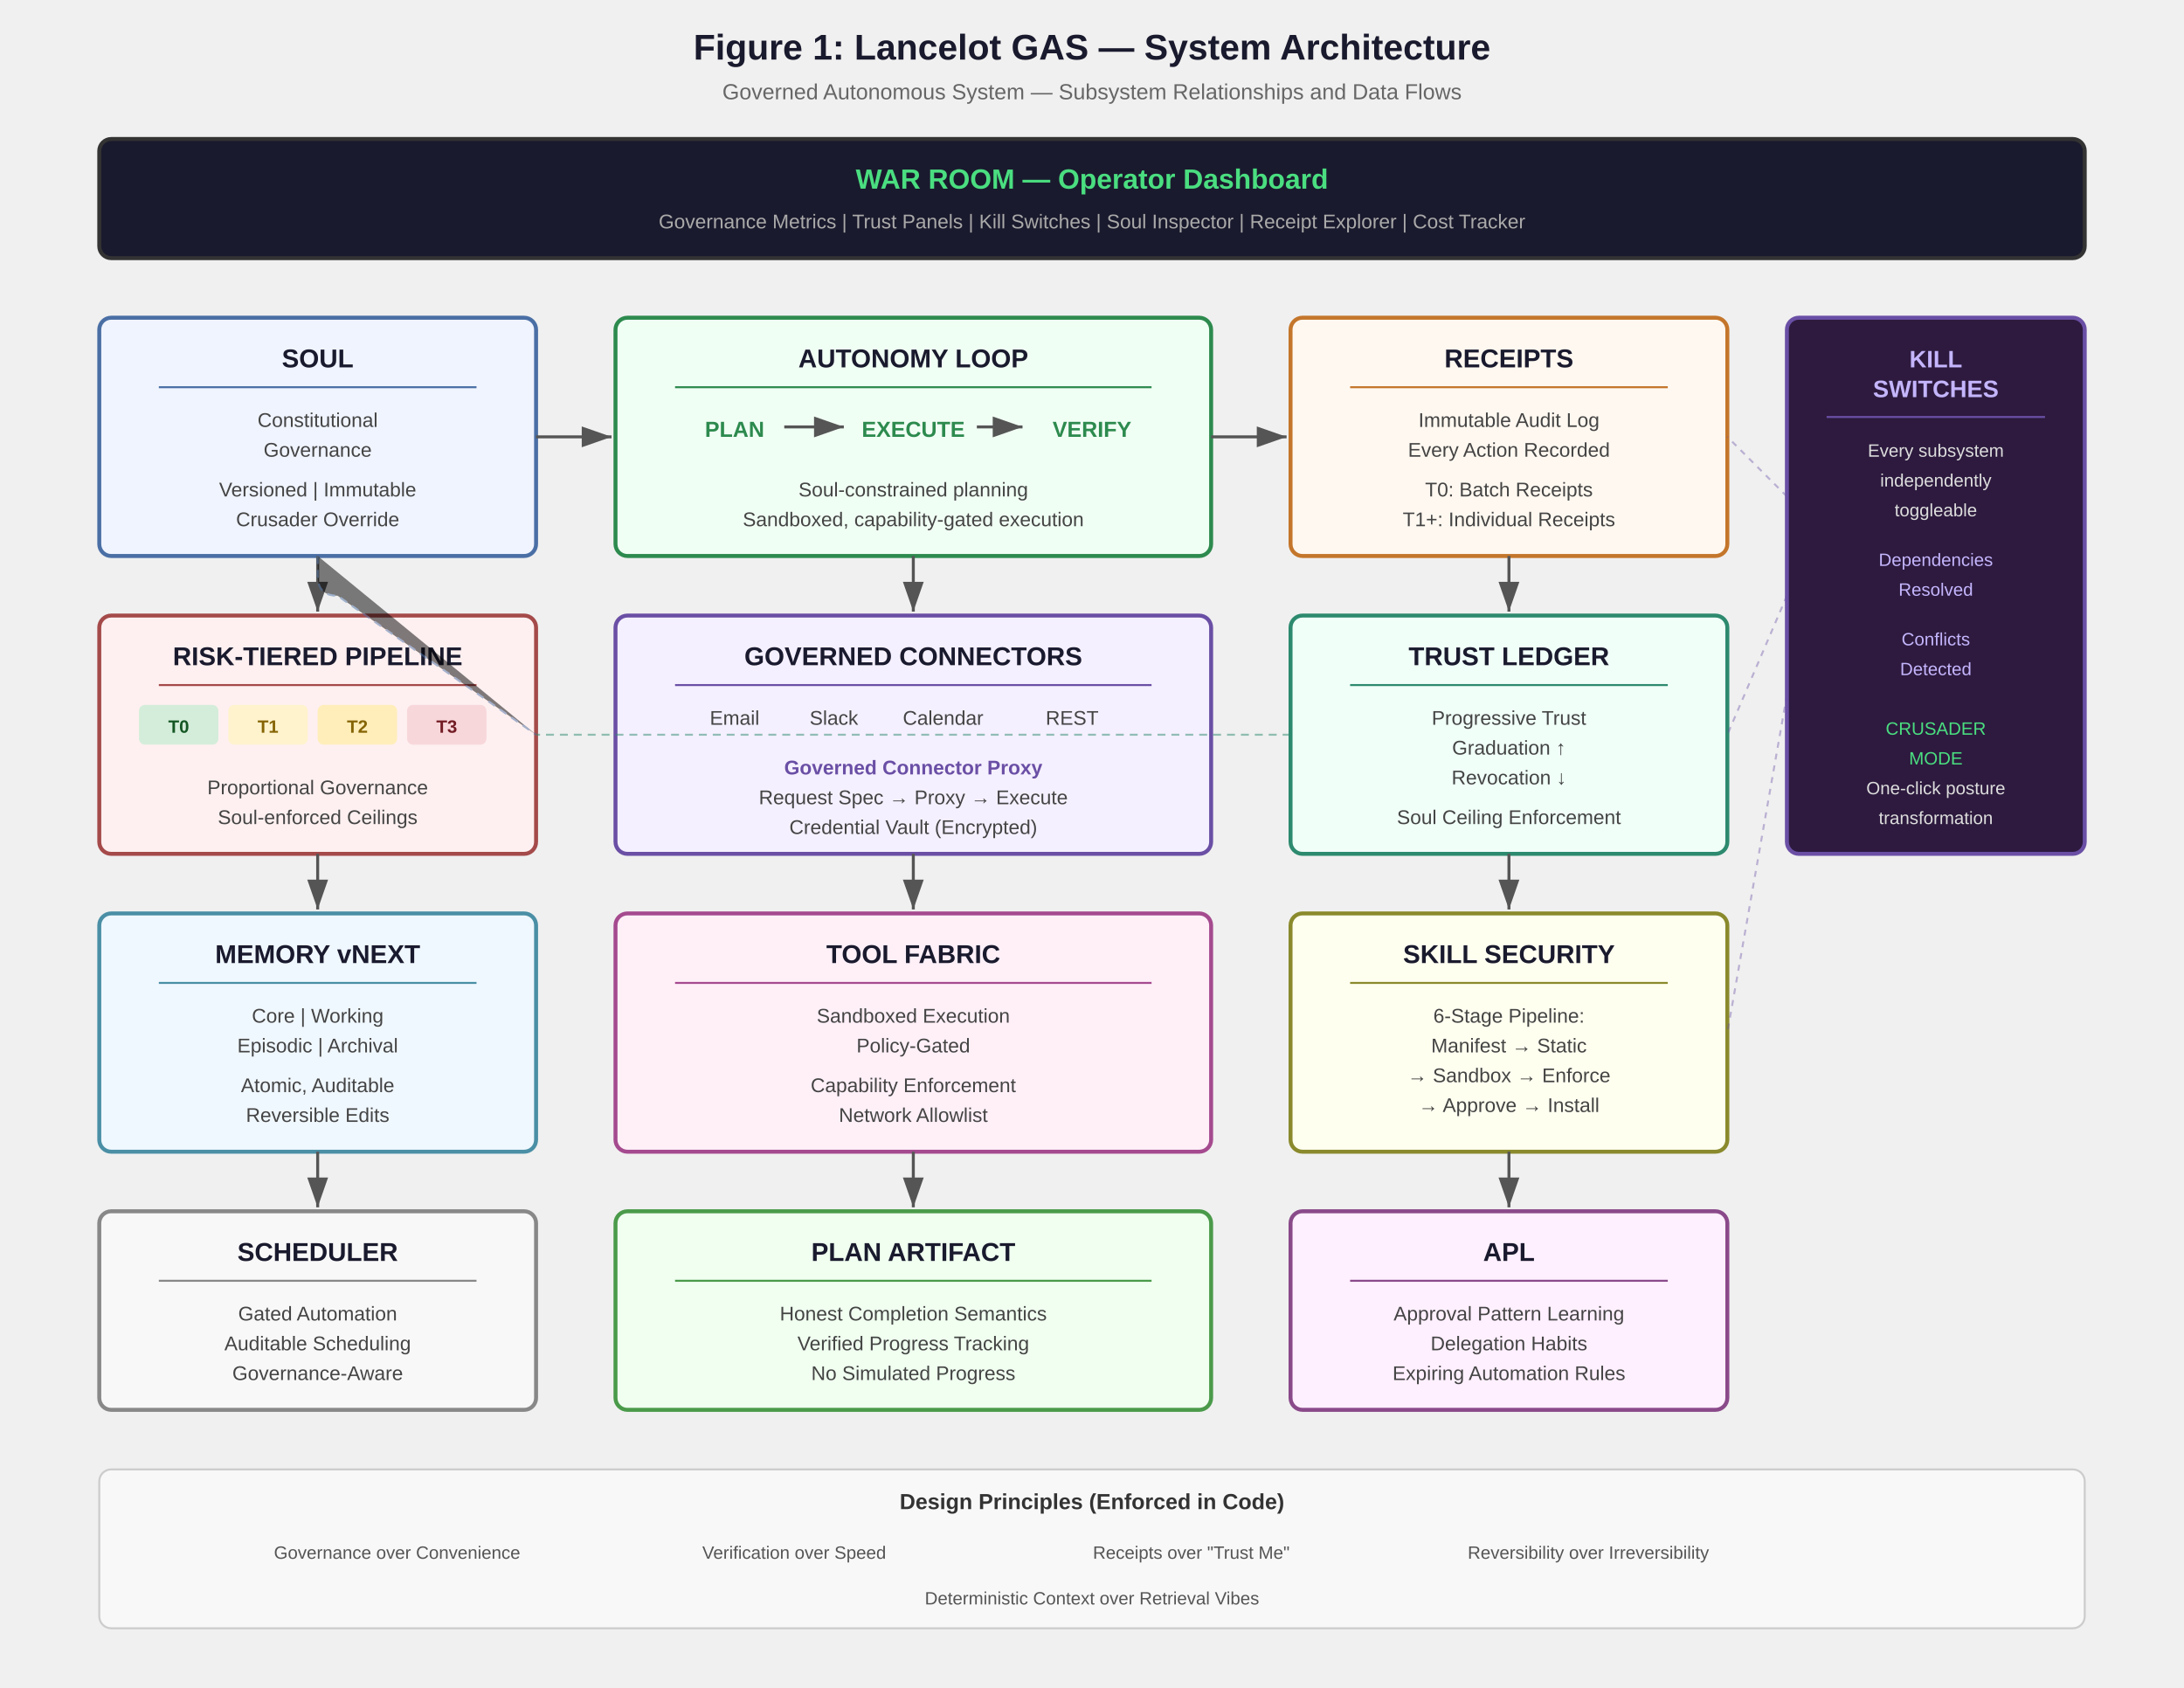
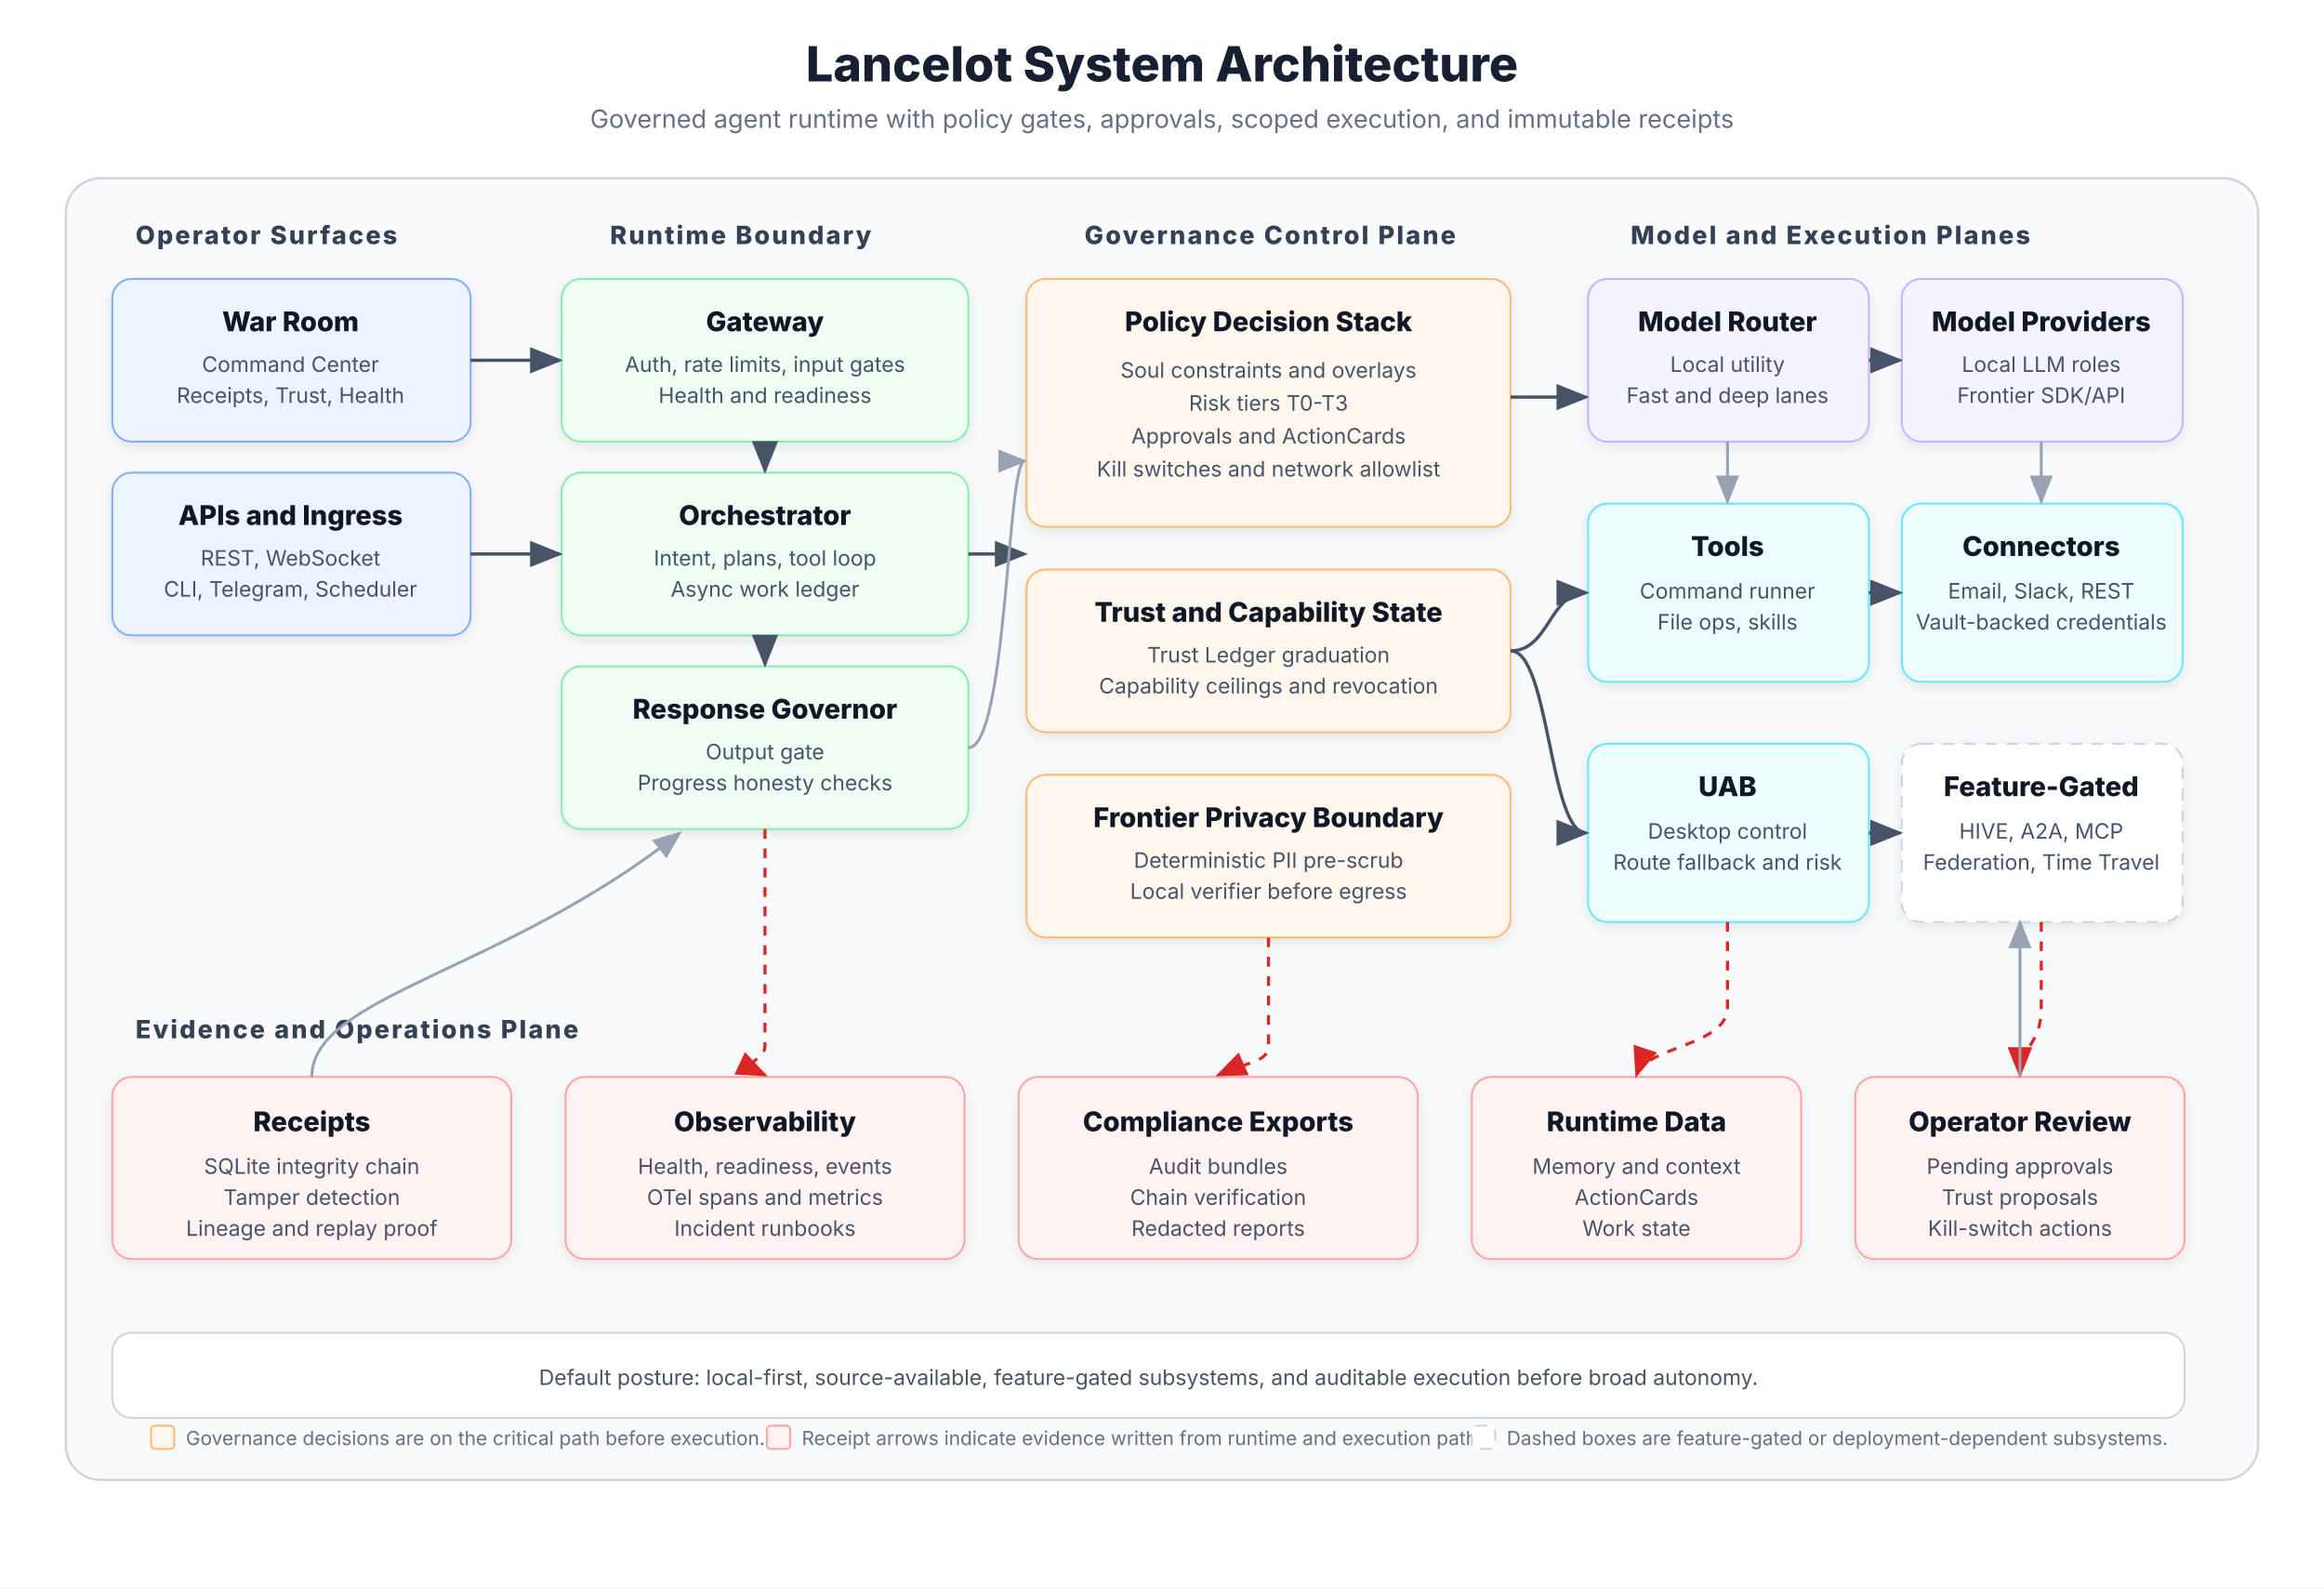
- <svg xmlns="http://www.w3.org/2000/svg" viewBox="0 0 1100 850" font-family="Arial, sans-serif">
+ <svg xmlns="http://www.w3.org/2000/svg" viewBox="0 0 1200 820" role="img" aria-labelledby="title desc">
  <defs>
-     <marker id="arrow" markerWidth="10" markerHeight="7" refX="10" refY="3.5" orient="auto">
-       <polygon points="0 0, 10 3.5, 0 7" fill="#555" />
+     <style>
+       text { font-family: Inter, Segoe UI, Arial, sans-serif; fill: #172033; }
+       .title { font-size: 25px; font-weight: 760; }
+       .subtitle { font-size: 13px; fill: #667085; }
+       .band-title { font-size: 13px; font-weight: 760; letter-spacing: .08em; text-transform: uppercase; fill: #344054; }
+       .box-title { font-size: 14px; font-weight: 760; fill: #101828; }
+       .small { font-size: 11px; fill: #475467; }
+       .tiny { font-size: 10px; fill: #667085; }
+       .label { font-size: 10px; font-weight: 700; fill: #344054; }
+       .pill { font-size: 10px; font-weight: 700; fill: #344054; }
+       .outer { fill: #f8fafc; stroke: #d0d5dd; stroke-width: 1.2; }
+       .surface { fill: #eef4ff; stroke: #84adff; }
+       .runtime { fill: #f0fdf4; stroke: #86efac; }
+       .governance { fill: #fff7ed; stroke: #fdba74; }
+       .model { fill: #f5f3ff; stroke: #c4b5fd; }
+       .execution { fill: #ecfeff; stroke: #67e8f9; }
+       .evidence { fill: #fef2f2; stroke: #fca5a5; }
+       .feature { fill: #ffffff; stroke: #cbd5e1; stroke-dasharray: 6 5; }
+       .arrow { stroke: #475467; stroke-width: 1.7; fill: none; marker-end: url(#arrow); }
+       .soft-arrow { stroke: #98a2b3; stroke-width: 1.5; fill: none; marker-end: url(#soft-arrow); }
+       .receipt-arrow { stroke: #dc2626; stroke-width: 1.6; fill: none; marker-end: url(#receipt-arrow); stroke-dasharray: 5 5; }
+     </style>
+     <marker id="arrow" markerWidth="10" markerHeight="8" refX="9" refY="4" orient="auto">
+       <path d="M0,0 L10,4 L0,8 Z" fill="#475467" />
    </marker>
+     <marker id="soft-arrow" markerWidth="10" markerHeight="8" refX="9" refY="4" orient="auto">
+       <path d="M0,0 L10,4 L0,8 Z" fill="#98a2b3" />
+     </marker>
+     <marker id="receipt-arrow" markerWidth="10" markerHeight="8" refX="9" refY="4" orient="auto">
+       <path d="M0,0 L10,4 L0,8 Z" fill="#dc2626" />
+     </marker>
+     <filter id="shadow" x="-12%" y="-12%" width="124%" height="124%">
+       <feDropShadow dx="0" dy="2" stdDeviation="3" flood-color="#0f172a" flood-opacity=".09" />
+     </filter>
  </defs>
-   <text x="550" y="30" text-anchor="middle" font-size="18" font-weight="bold" fill="#1a1a2e">Figure 1: Lancelot GAS — System Architecture</text>
-   <text x="550" y="50" text-anchor="middle" font-size="11" fill="#666">Governed Autonomous System — Subsystem Relationships and Data Flows</text>
-   <rect x="50" y="70" width="1000" height="60" rx="6" fill="#1a1a2e" stroke="#333" stroke-width="2" />
-   <text x="550" y="95" text-anchor="middle" font-size="14" font-weight="bold" fill="#4ade80">WAR ROOM — Operator Dashboard</text>
-   <text x="550" y="115" text-anchor="middle" font-size="10" fill="#aaa">Governance Metrics | Trust Panels | Kill Switches | Soul Inspector | Receipt Explorer | Cost Tracker</text>
-   <rect x="50" y="160" width="220" height="120" rx="6" fill="#f0f4ff" stroke="#4a6fa5" stroke-width="2" />
-   <text x="160" y="185" text-anchor="middle" font-size="13" font-weight="bold" fill="#1a1a2e">SOUL</text>
-   <line x1="80" y1="195" x2="240" y2="195" stroke="#4a6fa5" stroke-width="1" />
-   <text x="160" y="215" text-anchor="middle" font-size="10" fill="#444">Constitutional</text>
-   <text x="160" y="230" text-anchor="middle" font-size="10" fill="#444">Governance</text>
-   <text x="160" y="250" text-anchor="middle" font-size="10" fill="#444">Versioned | Immutable</text>
-   <text x="160" y="265" text-anchor="middle" font-size="10" fill="#444">Crusader Override</text>
-   <rect x="310" y="160" width="300" height="120" rx="6" fill="#f0fff4" stroke="#2d8a4e" stroke-width="2" />
-   <text x="460" y="185" text-anchor="middle" font-size="13" font-weight="bold" fill="#1a1a2e">AUTONOMY LOOP</text>
-   <line x1="340" y1="195" x2="580" y2="195" stroke="#2d8a4e" stroke-width="1" />
-   <text x="370" y="220" text-anchor="middle" font-size="11" fill="#2d8a4e" font-weight="bold">PLAN</text>
-   <text x="460" y="220" text-anchor="middle" font-size="11" fill="#2d8a4e" font-weight="bold">EXECUTE</text>
-   <text x="550" y="220" text-anchor="middle" font-size="11" fill="#2d8a4e" font-weight="bold">VERIFY</text>
-   <path d="M395 215 L425 215" stroke="#555" stroke-width="1.5" marker-end="url(#arrow)" />
-   <path d="M492 215 L515 215" stroke="#555" stroke-width="1.5" marker-end="url(#arrow)" />
-   <text x="460" y="250" text-anchor="middle" font-size="10" fill="#444">Soul-constrained planning</text>
-   <text x="460" y="265" text-anchor="middle" font-size="10" fill="#444">Sandboxed, capability-gated execution</text>
-   <rect x="650" y="160" width="220" height="120" rx="6" fill="#fff8f0" stroke="#c4762b" stroke-width="2" />
-   <text x="760" y="185" text-anchor="middle" font-size="13" font-weight="bold" fill="#1a1a2e">RECEIPTS</text>
-   <line x1="680" y1="195" x2="840" y2="195" stroke="#c4762b" stroke-width="1" />
-   <text x="760" y="215" text-anchor="middle" font-size="10" fill="#444">Immutable Audit Log</text>
-   <text x="760" y="230" text-anchor="middle" font-size="10" fill="#444">Every Action Recorded</text>
-   <text x="760" y="250" text-anchor="middle" font-size="10" fill="#444">T0: Batch Receipts</text>
-   <text x="760" y="265" text-anchor="middle" font-size="10" fill="#444">T1+: Individual Receipts</text>
-   <path d="M270 220 L308 220" stroke="#555" stroke-width="1.5" marker-end="url(#arrow)" />
-   <path d="M610 220 L648 220" stroke="#555" stroke-width="1.5" marker-end="url(#arrow)" />
-   <rect x="50" y="310" width="220" height="120" rx="6" fill="#fef0f0" stroke="#a54a4a" stroke-width="2" />
-   <text x="160" y="335" text-anchor="middle" font-size="13" font-weight="bold" fill="#1a1a2e">RISK-TIERED PIPELINE</text>
-   <line x1="80" y1="345" x2="240" y2="345" stroke="#a54a4a" stroke-width="1" />
-   <rect x="70" y="355" width="40" height="20" rx="3" fill="#d4edda" />
-   <text x="90" y="369" text-anchor="middle" font-size="9" font-weight="bold" fill="#155724">T0</text>
-   <rect x="115" y="355" width="40" height="20" rx="3" fill="#fff3cd" />
-   <text x="135" y="369" text-anchor="middle" font-size="9" font-weight="bold" fill="#856404">T1</text>
-   <rect x="160" y="355" width="40" height="20" rx="3" fill="#ffeeba" />
-   <text x="180" y="369" text-anchor="middle" font-size="9" font-weight="bold" fill="#856404">T2</text>
-   <rect x="205" y="355" width="40" height="20" rx="3" fill="#f8d7da" />
-   <text x="225" y="369" text-anchor="middle" font-size="9" font-weight="bold" fill="#721c24">T3</text>
-   <text x="160" y="400" text-anchor="middle" font-size="10" fill="#444">Proportional Governance</text>
-   <text x="160" y="415" text-anchor="middle" font-size="10" fill="#444">Soul-enforced Ceilings</text>
-   <rect x="310" y="310" width="300" height="120" rx="6" fill="#f5f0ff" stroke="#6a4fa5" stroke-width="2" />
-   <text x="460" y="335" text-anchor="middle" font-size="13" font-weight="bold" fill="#1a1a2e">GOVERNED CONNECTORS</text>
-   <line x1="340" y1="345" x2="580" y2="345" stroke="#6a4fa5" stroke-width="1" />
-   <text x="370" y="365" text-anchor="middle" font-size="10" fill="#444">Email</text>
-   <text x="420" y="365" text-anchor="middle" font-size="10" fill="#444">Slack</text>
-   <text x="475" y="365" text-anchor="middle" font-size="10" fill="#444">Calendar</text>
-   <text x="540" y="365" text-anchor="middle" font-size="10" fill="#444">REST</text>
-   <text x="460" y="390" text-anchor="middle" font-size="10" fill="#6a4fa5" font-weight="bold">Governed Connector Proxy</text>
-   <text x="460" y="405" text-anchor="middle" font-size="10" fill="#444">Request Spec → Proxy → Execute</text>
-   <text x="460" y="420" text-anchor="middle" font-size="10" fill="#444">Credential Vault (Encrypted)</text>
-   <rect x="650" y="310" width="220" height="120" rx="6" fill="#f0fff8" stroke="#2d8a6e" stroke-width="2" />
-   <text x="760" y="335" text-anchor="middle" font-size="13" font-weight="bold" fill="#1a1a2e">TRUST LEDGER</text>
-   <line x1="680" y1="345" x2="840" y2="345" stroke="#2d8a6e" stroke-width="1" />
-   <text x="760" y="365" text-anchor="middle" font-size="10" fill="#444">Progressive Trust</text>
-   <text x="760" y="380" text-anchor="middle" font-size="10" fill="#444">Graduation ↑</text>
-   <text x="760" y="395" text-anchor="middle" font-size="10" fill="#444">Revocation ↓</text>
-   <text x="760" y="415" text-anchor="middle" font-size="10" fill="#444">Soul Ceiling Enforcement</text>
-   <path d="M160 280 L160 308" stroke="#555" stroke-width="1.5" marker-end="url(#arrow)" />
-   <path d="M460 280 L460 308" stroke="#555" stroke-width="1.5" marker-end="url(#arrow)" />
-   <path d="M760 280 L760 308" stroke="#555" stroke-width="1.5" marker-end="url(#arrow)" />
-   <rect x="50" y="460" width="220" height="120" rx="6" fill="#f0f8ff" stroke="#4a8fa5" stroke-width="2" />
-   <text x="160" y="485" text-anchor="middle" font-size="13" font-weight="bold" fill="#1a1a2e">MEMORY vNEXT</text>
-   <line x1="80" y1="495" x2="240" y2="495" stroke="#4a8fa5" stroke-width="1" />
-   <text x="160" y="515" text-anchor="middle" font-size="10" fill="#444">Core | Working</text>
-   <text x="160" y="530" text-anchor="middle" font-size="10" fill="#444">Episodic | Archival</text>
-   <text x="160" y="550" text-anchor="middle" font-size="10" fill="#444">Atomic, Auditable</text>
-   <text x="160" y="565" text-anchor="middle" font-size="10" fill="#444">Reversible Edits</text>
-   <rect x="310" y="460" width="300" height="120" rx="6" fill="#fff0f8" stroke="#a54a8f" stroke-width="2" />
-   <text x="460" y="485" text-anchor="middle" font-size="13" font-weight="bold" fill="#1a1a2e">TOOL FABRIC</text>
-   <line x1="340" y1="495" x2="580" y2="495" stroke="#a54a8f" stroke-width="1" />
-   <text x="460" y="515" text-anchor="middle" font-size="10" fill="#444">Sandboxed Execution</text>
-   <text x="460" y="530" text-anchor="middle" font-size="10" fill="#444">Policy-Gated</text>
-   <text x="460" y="550" text-anchor="middle" font-size="10" fill="#444">Capability Enforcement</text>
-   <text x="460" y="565" text-anchor="middle" font-size="10" fill="#444">Network Allowlist</text>
-   <rect x="650" y="460" width="220" height="120" rx="6" fill="#fffff0" stroke="#8a8a2d" stroke-width="2" />
-   <text x="760" y="485" text-anchor="middle" font-size="13" font-weight="bold" fill="#1a1a2e">SKILL SECURITY</text>
-   <line x1="680" y1="495" x2="840" y2="495" stroke="#8a8a2d" stroke-width="1" />
-   <text x="760" y="515" text-anchor="middle" font-size="10" fill="#444">6-Stage Pipeline:</text>
-   <text x="760" y="530" text-anchor="middle" font-size="10" fill="#444">Manifest → Static</text>
-   <text x="760" y="545" text-anchor="middle" font-size="10" fill="#444">→ Sandbox → Enforce</text>
-   <text x="760" y="560" text-anchor="middle" font-size="10" fill="#444">→ Approve → Install</text>
-   <path d="M160 430 L160 458" stroke="#555" stroke-width="1.5" marker-end="url(#arrow)" />
-   <path d="M460 430 L460 458" stroke="#555" stroke-width="1.5" marker-end="url(#arrow)" />
-   <path d="M760 430 L760 458" stroke="#555" stroke-width="1.5" marker-end="url(#arrow)" />
-   <rect x="50" y="610" width="220" height="100" rx="6" fill="#f8f8f8" stroke="#888" stroke-width="2" />
-   <text x="160" y="635" text-anchor="middle" font-size="13" font-weight="bold" fill="#1a1a2e">SCHEDULER</text>
-   <line x1="80" y1="645" x2="240" y2="645" stroke="#888" stroke-width="1" />
-   <text x="160" y="665" text-anchor="middle" font-size="10" fill="#444">Gated Automation</text>
-   <text x="160" y="680" text-anchor="middle" font-size="10" fill="#444">Auditable Scheduling</text>
-   <text x="160" y="695" text-anchor="middle" font-size="10" fill="#444">Governance-Aware</text>
-   <rect x="310" y="610" width="300" height="100" rx="6" fill="#f0fff0" stroke="#4a9a4a" stroke-width="2" />
-   <text x="460" y="635" text-anchor="middle" font-size="13" font-weight="bold" fill="#1a1a2e">PLAN ARTIFACT</text>
-   <line x1="340" y1="645" x2="580" y2="645" stroke="#4a9a4a" stroke-width="1" />
-   <text x="460" y="665" text-anchor="middle" font-size="10" fill="#444">Honest Completion Semantics</text>
-   <text x="460" y="680" text-anchor="middle" font-size="10" fill="#444">Verified Progress Tracking</text>
-   <text x="460" y="695" text-anchor="middle" font-size="10" fill="#444">No Simulated Progress</text>
-   <rect x="650" y="610" width="220" height="100" rx="6" fill="#fff0ff" stroke="#8a4a8a" stroke-width="2" />
-   <text x="760" y="635" text-anchor="middle" font-size="13" font-weight="bold" fill="#1a1a2e">APL</text>
-   <line x1="680" y1="645" x2="840" y2="645" stroke="#8a4a8a" stroke-width="1" />
-   <text x="760" y="665" text-anchor="middle" font-size="10" fill="#444">Approval Pattern Learning</text>
-   <text x="760" y="680" text-anchor="middle" font-size="10" fill="#444">Delegation Habits</text>
-   <text x="760" y="695" text-anchor="middle" font-size="10" fill="#444">Expiring Automation Rules</text>
-   <path d="M160 580 L160 608" stroke="#555" stroke-width="1.5" marker-end="url(#arrow)" />
-   <path d="M460 580 L460 608" stroke="#555" stroke-width="1.5" marker-end="url(#arrow)" />
-   <path d="M760 580 L760 608" stroke="#555" stroke-width="1.5" marker-end="url(#arrow)" />
-   <path d="M160 280 L160 290 Q160 300 170 300 L270 370" stroke="#4a6fa5" stroke-width="1" stroke-dasharray="4,3" opacity="0.5" />
-   <path d="M650 370 L610 370 Q600 370 590 370 L270 370" stroke="#2d8a6e" stroke-width="1" stroke-dasharray="4,3" opacity="0.5" />
-   <rect x="900" y="160" width="150" height="270" rx="6" fill="#2d1a3e" stroke="#6a4fa5" stroke-width="2" />
-   <text x="975" y="185" text-anchor="middle" font-size="12" font-weight="bold" fill="#c4b5fd">KILL</text>
-   <text x="975" y="200" text-anchor="middle" font-size="12" font-weight="bold" fill="#c4b5fd">SWITCHES</text>
-   <line x1="920" y1="210" x2="1030" y2="210" stroke="#6a4fa5" stroke-width="1" />
-   <text x="975" y="230" text-anchor="middle" font-size="9" fill="#ddd">Every subsystem</text>
-   <text x="975" y="245" text-anchor="middle" font-size="9" fill="#ddd">independently</text>
-   <text x="975" y="260" text-anchor="middle" font-size="9" fill="#ddd">toggleable</text>
-   <text x="975" y="285" text-anchor="middle" font-size="9" fill="#c4b5fd">Dependencies</text>
-   <text x="975" y="300" text-anchor="middle" font-size="9" fill="#c4b5fd">Resolved</text>
-   <text x="975" y="325" text-anchor="middle" font-size="9" fill="#c4b5fd">Conflicts</text>
-   <text x="975" y="340" text-anchor="middle" font-size="9" fill="#c4b5fd">Detected</text>
-   <text x="975" y="370" text-anchor="middle" font-size="9" fill="#4ade80">CRUSADER</text>
-   <text x="975" y="385" text-anchor="middle" font-size="9" fill="#4ade80">MODE</text>
-   <text x="975" y="400" text-anchor="middle" font-size="9" fill="#ddd">One-click posture</text>
-   <text x="975" y="415" text-anchor="middle" font-size="9" fill="#ddd">transformation</text>
-   <path d="M900 250 L870 220" stroke="#6a4fa5" stroke-width="1" stroke-dasharray="3,3" opacity="0.4" />
-   <path d="M900 300 L870 370" stroke="#6a4fa5" stroke-width="1" stroke-dasharray="3,3" opacity="0.4" />
-   <path d="M900 350 L870 520" stroke="#6a4fa5" stroke-width="1" stroke-dasharray="3,3" opacity="0.4" />
-   <rect x="50" y="740" width="1000" height="80" rx="6" fill="#f8f8f8" stroke="#ccc" stroke-width="1" />
-   <text x="550" y="760" text-anchor="middle" font-size="11" font-weight="bold" fill="#333">Design Principles (Enforced in Code)</text>
-   <text x="200" y="785" text-anchor="middle" font-size="9" fill="#555">Governance over Convenience</text>
-   <text x="400" y="785" text-anchor="middle" font-size="9" fill="#555">Verification over Speed</text>
-   <text x="600" y="785" text-anchor="middle" font-size="9" fill="#555">Receipts over "Trust Me"</text>
-   <text x="800" y="785" text-anchor="middle" font-size="9" fill="#555">Reversibility over Irreversibility</text>
-   <text x="550" y="808" text-anchor="middle" font-size="9" fill="#555">Deterministic Context over Retrieval Vibes</text>
+   <rect x="0" y="0" width="1200" height="820" fill="#ffffff" />
+   <text x="600" y="42" text-anchor="middle" class="title">Lancelot System Architecture</text>
+   <text x="600" y="66" text-anchor="middle" class="subtitle">Governed agent runtime with policy gates, approvals, scoped execution, and immutable receipts</text>
+   <rect x="34" y="92" width="1132" height="672" rx="18" class="outer" />
+   <text x="70" y="126" class="band-title">Operator Surfaces</text>
+   <rect x="58" y="144" width="185" height="84" rx="10" class="surface" filter="url(#shadow)" />
+   <text x="150" y="171" text-anchor="middle" class="box-title">War Room</text>
+   <text x="150" y="192" text-anchor="middle" class="small">Command Center</text>
+   <text x="150" y="208" text-anchor="middle" class="small">Receipts, Trust, Health</text>
+   <rect x="58" y="244" width="185" height="84" rx="10" class="surface" filter="url(#shadow)" />
+   <text x="150" y="271" text-anchor="middle" class="box-title">APIs and Ingress</text>
+   <text x="150" y="292" text-anchor="middle" class="small">REST, WebSocket</text>
+   <text x="150" y="308" text-anchor="middle" class="small">CLI, Telegram, Scheduler</text>
+   <text x="315" y="126" class="band-title">Runtime Boundary</text>
+   <rect x="290" y="144" width="210" height="84" rx="10" class="runtime" filter="url(#shadow)" />
+   <text x="395" y="171" text-anchor="middle" class="box-title">Gateway</text>
+   <text x="395" y="192" text-anchor="middle" class="small">Auth, rate limits, input gates</text>
+   <text x="395" y="208" text-anchor="middle" class="small">Health and readiness</text>
+   <rect x="290" y="244" width="210" height="84" rx="10" class="runtime" filter="url(#shadow)" />
+   <text x="395" y="271" text-anchor="middle" class="box-title">Orchestrator</text>
+   <text x="395" y="292" text-anchor="middle" class="small">Intent, plans, tool loop</text>
+   <text x="395" y="308" text-anchor="middle" class="small">Async work ledger</text>
+   <rect x="290" y="344" width="210" height="84" rx="10" class="runtime" filter="url(#shadow)" />
+   <text x="395" y="371" text-anchor="middle" class="box-title">Response Governor</text>
+   <text x="395" y="392" text-anchor="middle" class="small">Output gate</text>
+   <text x="395" y="408" text-anchor="middle" class="small">Progress honesty checks</text>
+   <text x="560" y="126" class="band-title">Governance Control Plane</text>
+   <rect x="530" y="144" width="250" height="128" rx="10" class="governance" filter="url(#shadow)" />
+   <text x="655" y="171" text-anchor="middle" class="box-title">Policy Decision Stack</text>
+   <text x="655" y="195" text-anchor="middle" class="small">Soul constraints and overlays</text>
+   <text x="655" y="212" text-anchor="middle" class="small">Risk tiers T0-T3</text>
+   <text x="655" y="229" text-anchor="middle" class="small">Approvals and ActionCards</text>
+   <text x="655" y="246" text-anchor="middle" class="small">Kill switches and network allowlist</text>
+   <rect x="530" y="294" width="250" height="84" rx="10" class="governance" filter="url(#shadow)" />
+   <text x="655" y="321" text-anchor="middle" class="box-title">Trust and Capability State</text>
+   <text x="655" y="342" text-anchor="middle" class="small">Trust Ledger graduation</text>
+   <text x="655" y="358" text-anchor="middle" class="small">Capability ceilings and revocation</text>
+   <rect x="530" y="400" width="250" height="84" rx="10" class="governance" filter="url(#shadow)" />
+   <text x="655" y="427" text-anchor="middle" class="box-title">Frontier Privacy Boundary</text>
+   <text x="655" y="448" text-anchor="middle" class="small">Deterministic PII pre-scrub</text>
+   <text x="655" y="464" text-anchor="middle" class="small">Local verifier before egress</text>
+   <text x="842" y="126" class="band-title">Model and Execution Planes</text>
+   <rect x="820" y="144" width="145" height="84" rx="10" class="model" filter="url(#shadow)" />
+   <text x="892" y="171" text-anchor="middle" class="box-title">Model Router</text>
+   <text x="892" y="192" text-anchor="middle" class="small">Local utility</text>
+   <text x="892" y="208" text-anchor="middle" class="small">Fast and deep lanes</text>
+   <rect x="982" y="144" width="145" height="84" rx="10" class="model" filter="url(#shadow)" />
+   <text x="1054" y="171" text-anchor="middle" class="box-title">Model Providers</text>
+   <text x="1054" y="192" text-anchor="middle" class="small">Local LLM roles</text>
+   <text x="1054" y="208" text-anchor="middle" class="small">Frontier SDK/API</text>
+   <rect x="820" y="260" width="145" height="92" rx="10" class="execution" filter="url(#shadow)" />
+   <text x="892" y="287" text-anchor="middle" class="box-title">Tools</text>
+   <text x="892" y="309" text-anchor="middle" class="small">Command runner</text>
+   <text x="892" y="325" text-anchor="middle" class="small">File ops, skills</text>
+   <rect x="982" y="260" width="145" height="92" rx="10" class="execution" filter="url(#shadow)" />
+   <text x="1054" y="287" text-anchor="middle" class="box-title">Connectors</text>
+   <text x="1054" y="309" text-anchor="middle" class="small">Email, Slack, REST</text>
+   <text x="1054" y="325" text-anchor="middle" class="small">Vault-backed credentials</text>
+   <rect x="820" y="384" width="145" height="92" rx="10" class="execution" filter="url(#shadow)" />
+   <text x="892" y="411" text-anchor="middle" class="box-title">UAB</text>
+   <text x="892" y="433" text-anchor="middle" class="small">Desktop control</text>
+   <text x="892" y="449" text-anchor="middle" class="small">Route fallback and risk</text>
+   <rect x="982" y="384" width="145" height="92" rx="10" class="feature" filter="url(#shadow)" />
+   <text x="1054" y="411" text-anchor="middle" class="box-title">Feature-Gated</text>
+   <text x="1054" y="433" text-anchor="middle" class="small">HIVE, A2A, MCP</text>
+   <text x="1054" y="449" text-anchor="middle" class="small">Federation, Time Travel</text>
+   <text x="70" y="536" class="band-title">Evidence and Operations Plane</text>
+   <rect x="58" y="556" width="206" height="94" rx="10" class="evidence" filter="url(#shadow)" />
+   <text x="161" y="584" text-anchor="middle" class="box-title">Receipts</text>
+   <text x="161" y="606" text-anchor="middle" class="small">SQLite integrity chain</text>
+   <text x="161" y="622" text-anchor="middle" class="small">Tamper detection</text>
+   <text x="161" y="638" text-anchor="middle" class="small">Lineage and replay proof</text>
+   <rect x="292" y="556" width="206" height="94" rx="10" class="evidence" filter="url(#shadow)" />
+   <text x="395" y="584" text-anchor="middle" class="box-title">Observability</text>
+   <text x="395" y="606" text-anchor="middle" class="small">Health, readiness, events</text>
+   <text x="395" y="622" text-anchor="middle" class="small">OTel spans and metrics</text>
+   <text x="395" y="638" text-anchor="middle" class="small">Incident runbooks</text>
+   <rect x="526" y="556" width="206" height="94" rx="10" class="evidence" filter="url(#shadow)" />
+   <text x="629" y="584" text-anchor="middle" class="box-title">Compliance Exports</text>
+   <text x="629" y="606" text-anchor="middle" class="small">Audit bundles</text>
+   <text x="629" y="622" text-anchor="middle" class="small">Chain verification</text>
+   <text x="629" y="638" text-anchor="middle" class="small">Redacted reports</text>
+   <rect x="760" y="556" width="170" height="94" rx="10" class="evidence" filter="url(#shadow)" />
+   <text x="845" y="584" text-anchor="middle" class="box-title">Runtime Data</text>
+   <text x="845" y="606" text-anchor="middle" class="small">Memory and context</text>
+   <text x="845" y="622" text-anchor="middle" class="small">ActionCards</text>
+   <text x="845" y="638" text-anchor="middle" class="small">Work state</text>
+   <rect x="958" y="556" width="170" height="94" rx="10" class="evidence" filter="url(#shadow)" />
+   <text x="1043" y="584" text-anchor="middle" class="box-title">Operator Review</text>
+   <text x="1043" y="606" text-anchor="middle" class="small">Pending approvals</text>
+   <text x="1043" y="622" text-anchor="middle" class="small">Trust proposals</text>
+   <text x="1043" y="638" text-anchor="middle" class="small">Kill-switch actions</text>
+   <rect x="58" y="688" width="1070" height="44" rx="10" fill="#ffffff" stroke="#d0d5dd" />
+   <text x="593" y="715" text-anchor="middle" class="small">Default posture: local-first, source-available, feature-gated subsystems, and auditable execution before broad autonomy.</text>
+   <path d="M243 186 H289" class="arrow" />
+   <path d="M243 286 H289" class="arrow" />
+   <path d="M395 228 V243" class="arrow" />
+   <path d="M395 328 V343" class="arrow" />
+   <path d="M500 286 H529" class="arrow" />
+   <path d="M500 386 C520 386 520 238 529 238" class="soft-arrow" />
+   <path d="M780 205 H819" class="arrow" />
+   <path d="M965 186 H981" class="arrow" />
+   <path d="M780 336 C800 336 800 306 819 306" class="arrow" />
+   <path d="M780 336 C800 336 800 430 819 430" class="arrow" />
+   <path d="M965 306 H981" class="arrow" />
+   <path d="M965 430 H981" class="arrow" />
+   <path d="M892 228 V259" class="soft-arrow" />
+   <path d="M1054 228 V259" class="soft-arrow" />
+   <path d="M655 484 V540 C655 548 645 548 629 555" class="receipt-arrow" />
+   <path d="M395 428 V540 C395 548 380 548 395 555" class="receipt-arrow" />
+   <path d="M892 476 V520 C892 540 850 540 845 555" class="receipt-arrow" />
+   <path d="M1054 476 V520 C1054 540 1043 540 1043 555" class="receipt-arrow" />
+   <path d="M161 556 C161 514 260 502 351 430" class="soft-arrow" />
+   <path d="M1043 556 C1043 520 1043 500 1043 476" class="soft-arrow" />
+   <rect x="78" y="736" width="12" height="12" rx="2" class="governance" />
+   <text x="96" y="746" class="tiny">Governance decisions are on the critical path before execution.</text>
+   <rect x="396" y="736" width="12" height="12" rx="2" class="evidence" />
+   <text x="414" y="746" class="tiny">Receipt arrows indicate evidence written from runtime and execution paths.</text>
+   <rect x="760" y="736" width="12" height="12" rx="2" class="feature" />
+   <text x="778" y="746" class="tiny">Dashed boxes are feature-gated or deployment-dependent subsystems.</text>
</svg>
